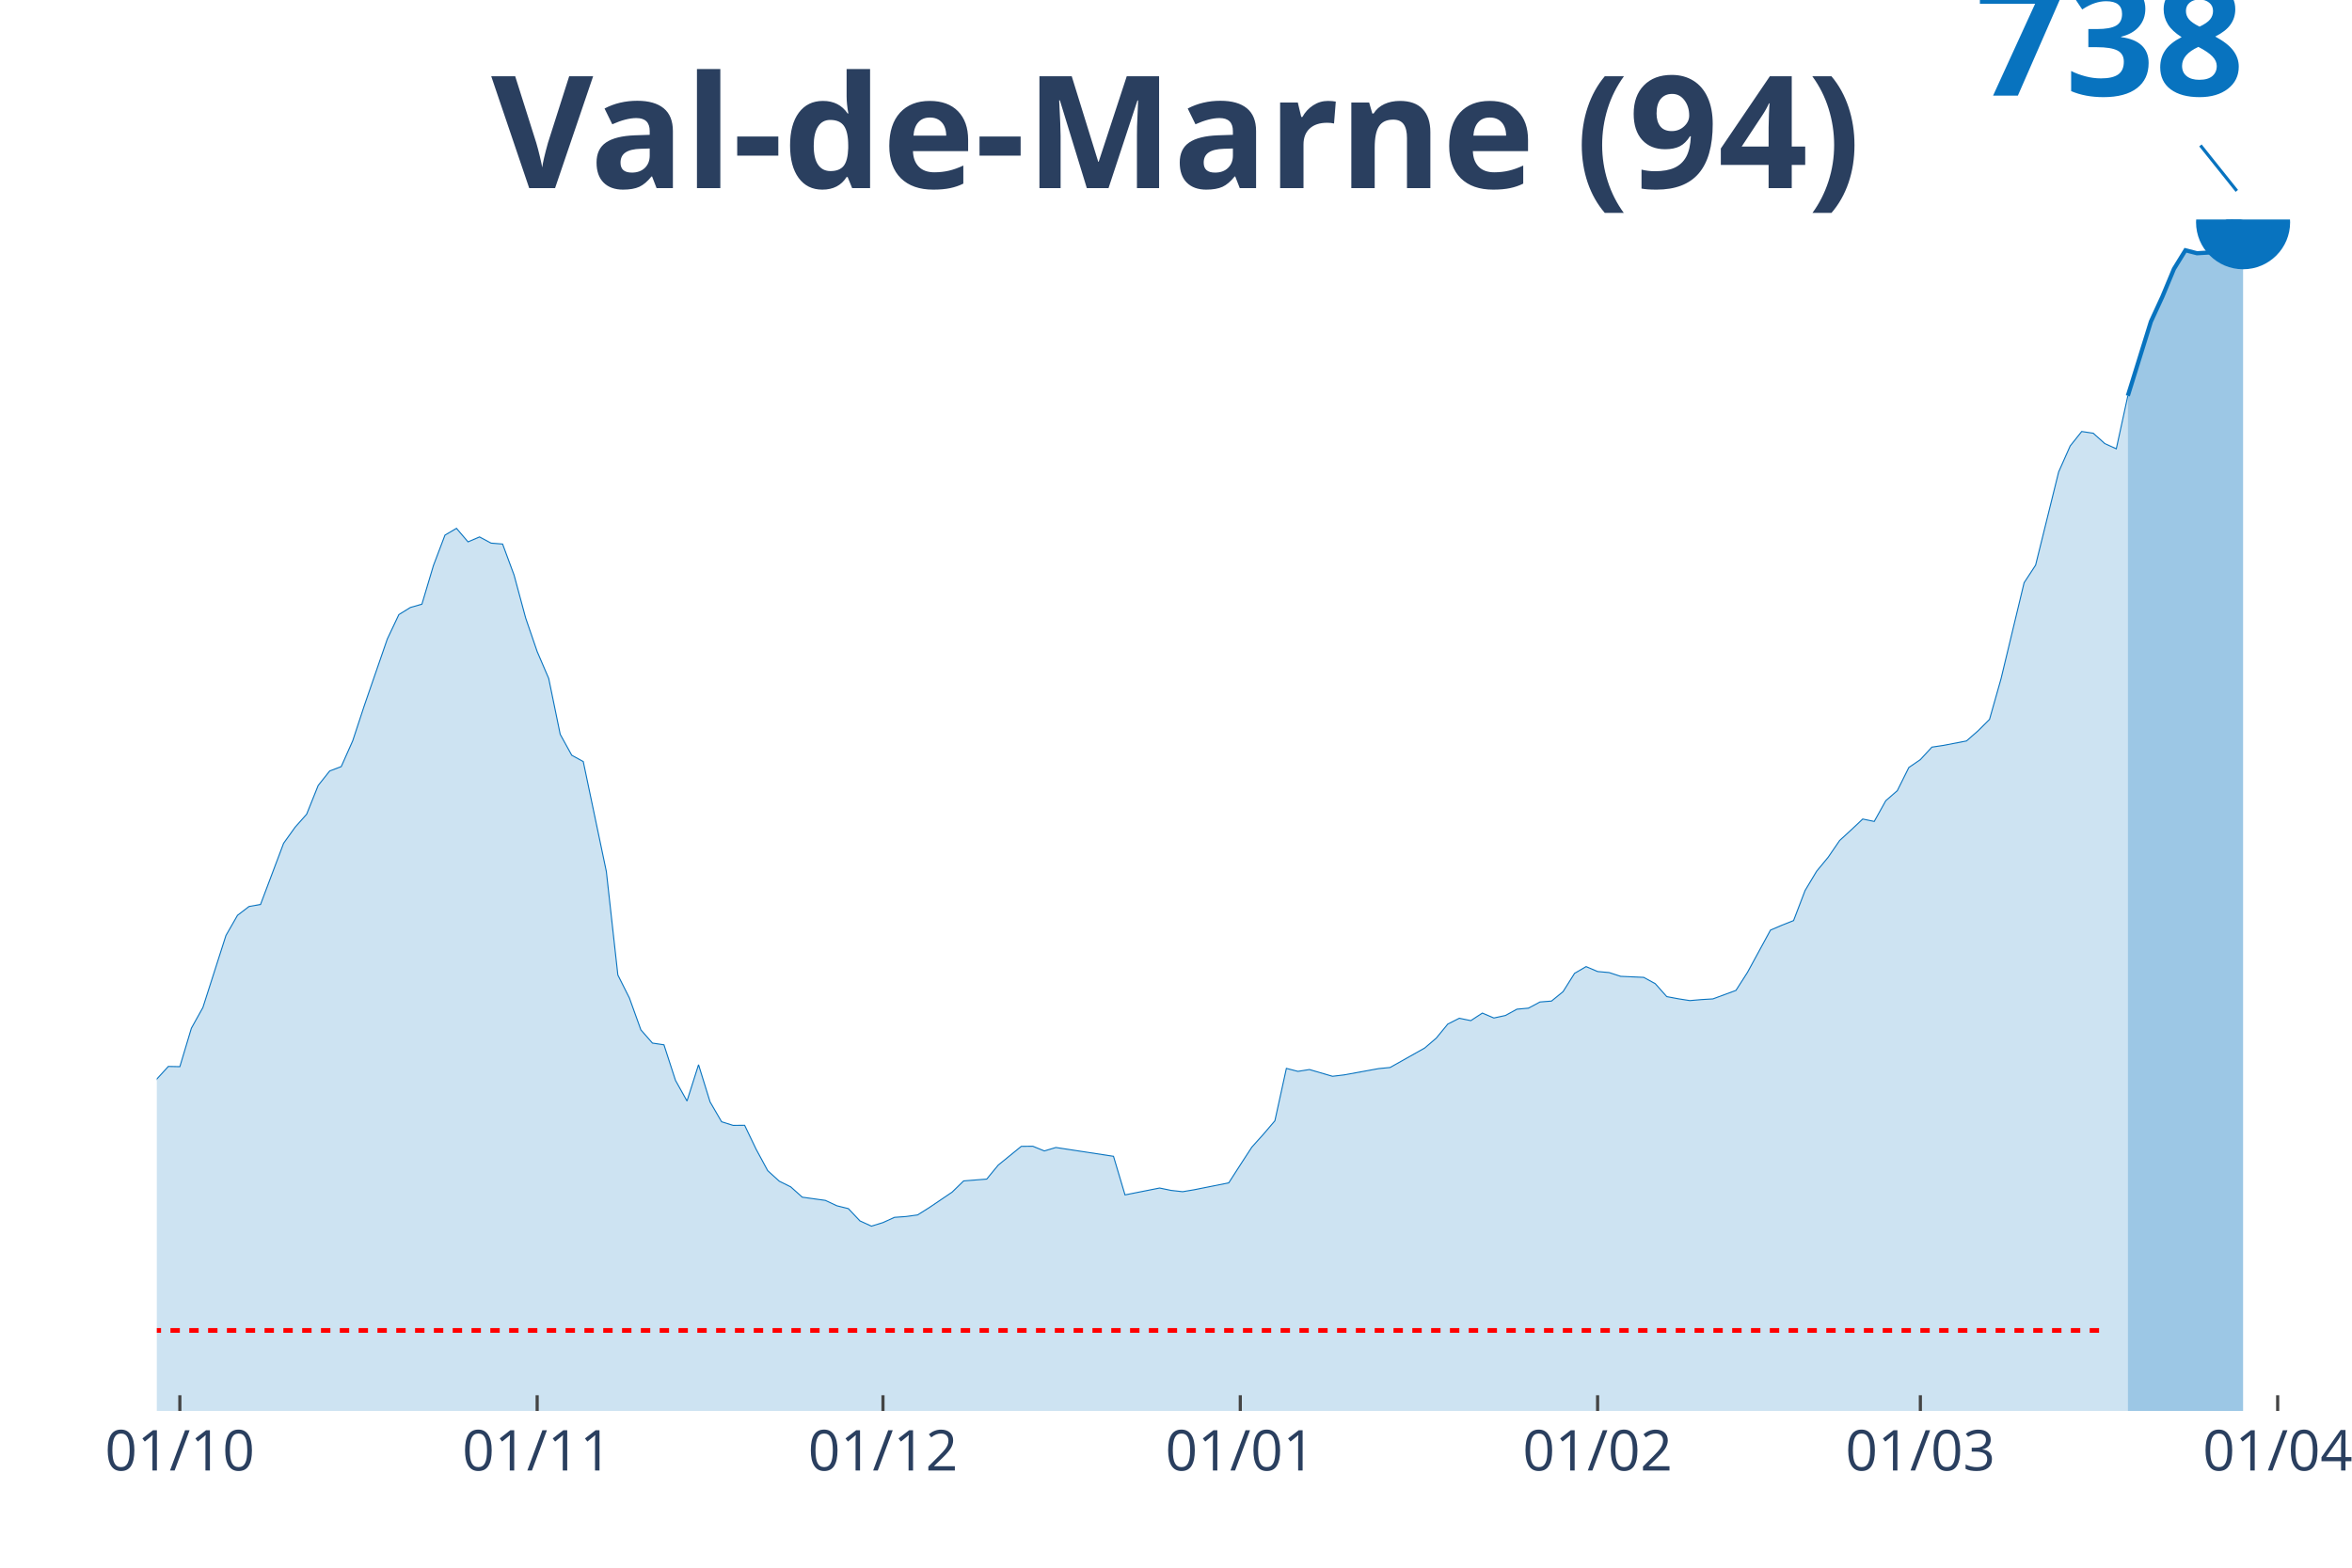
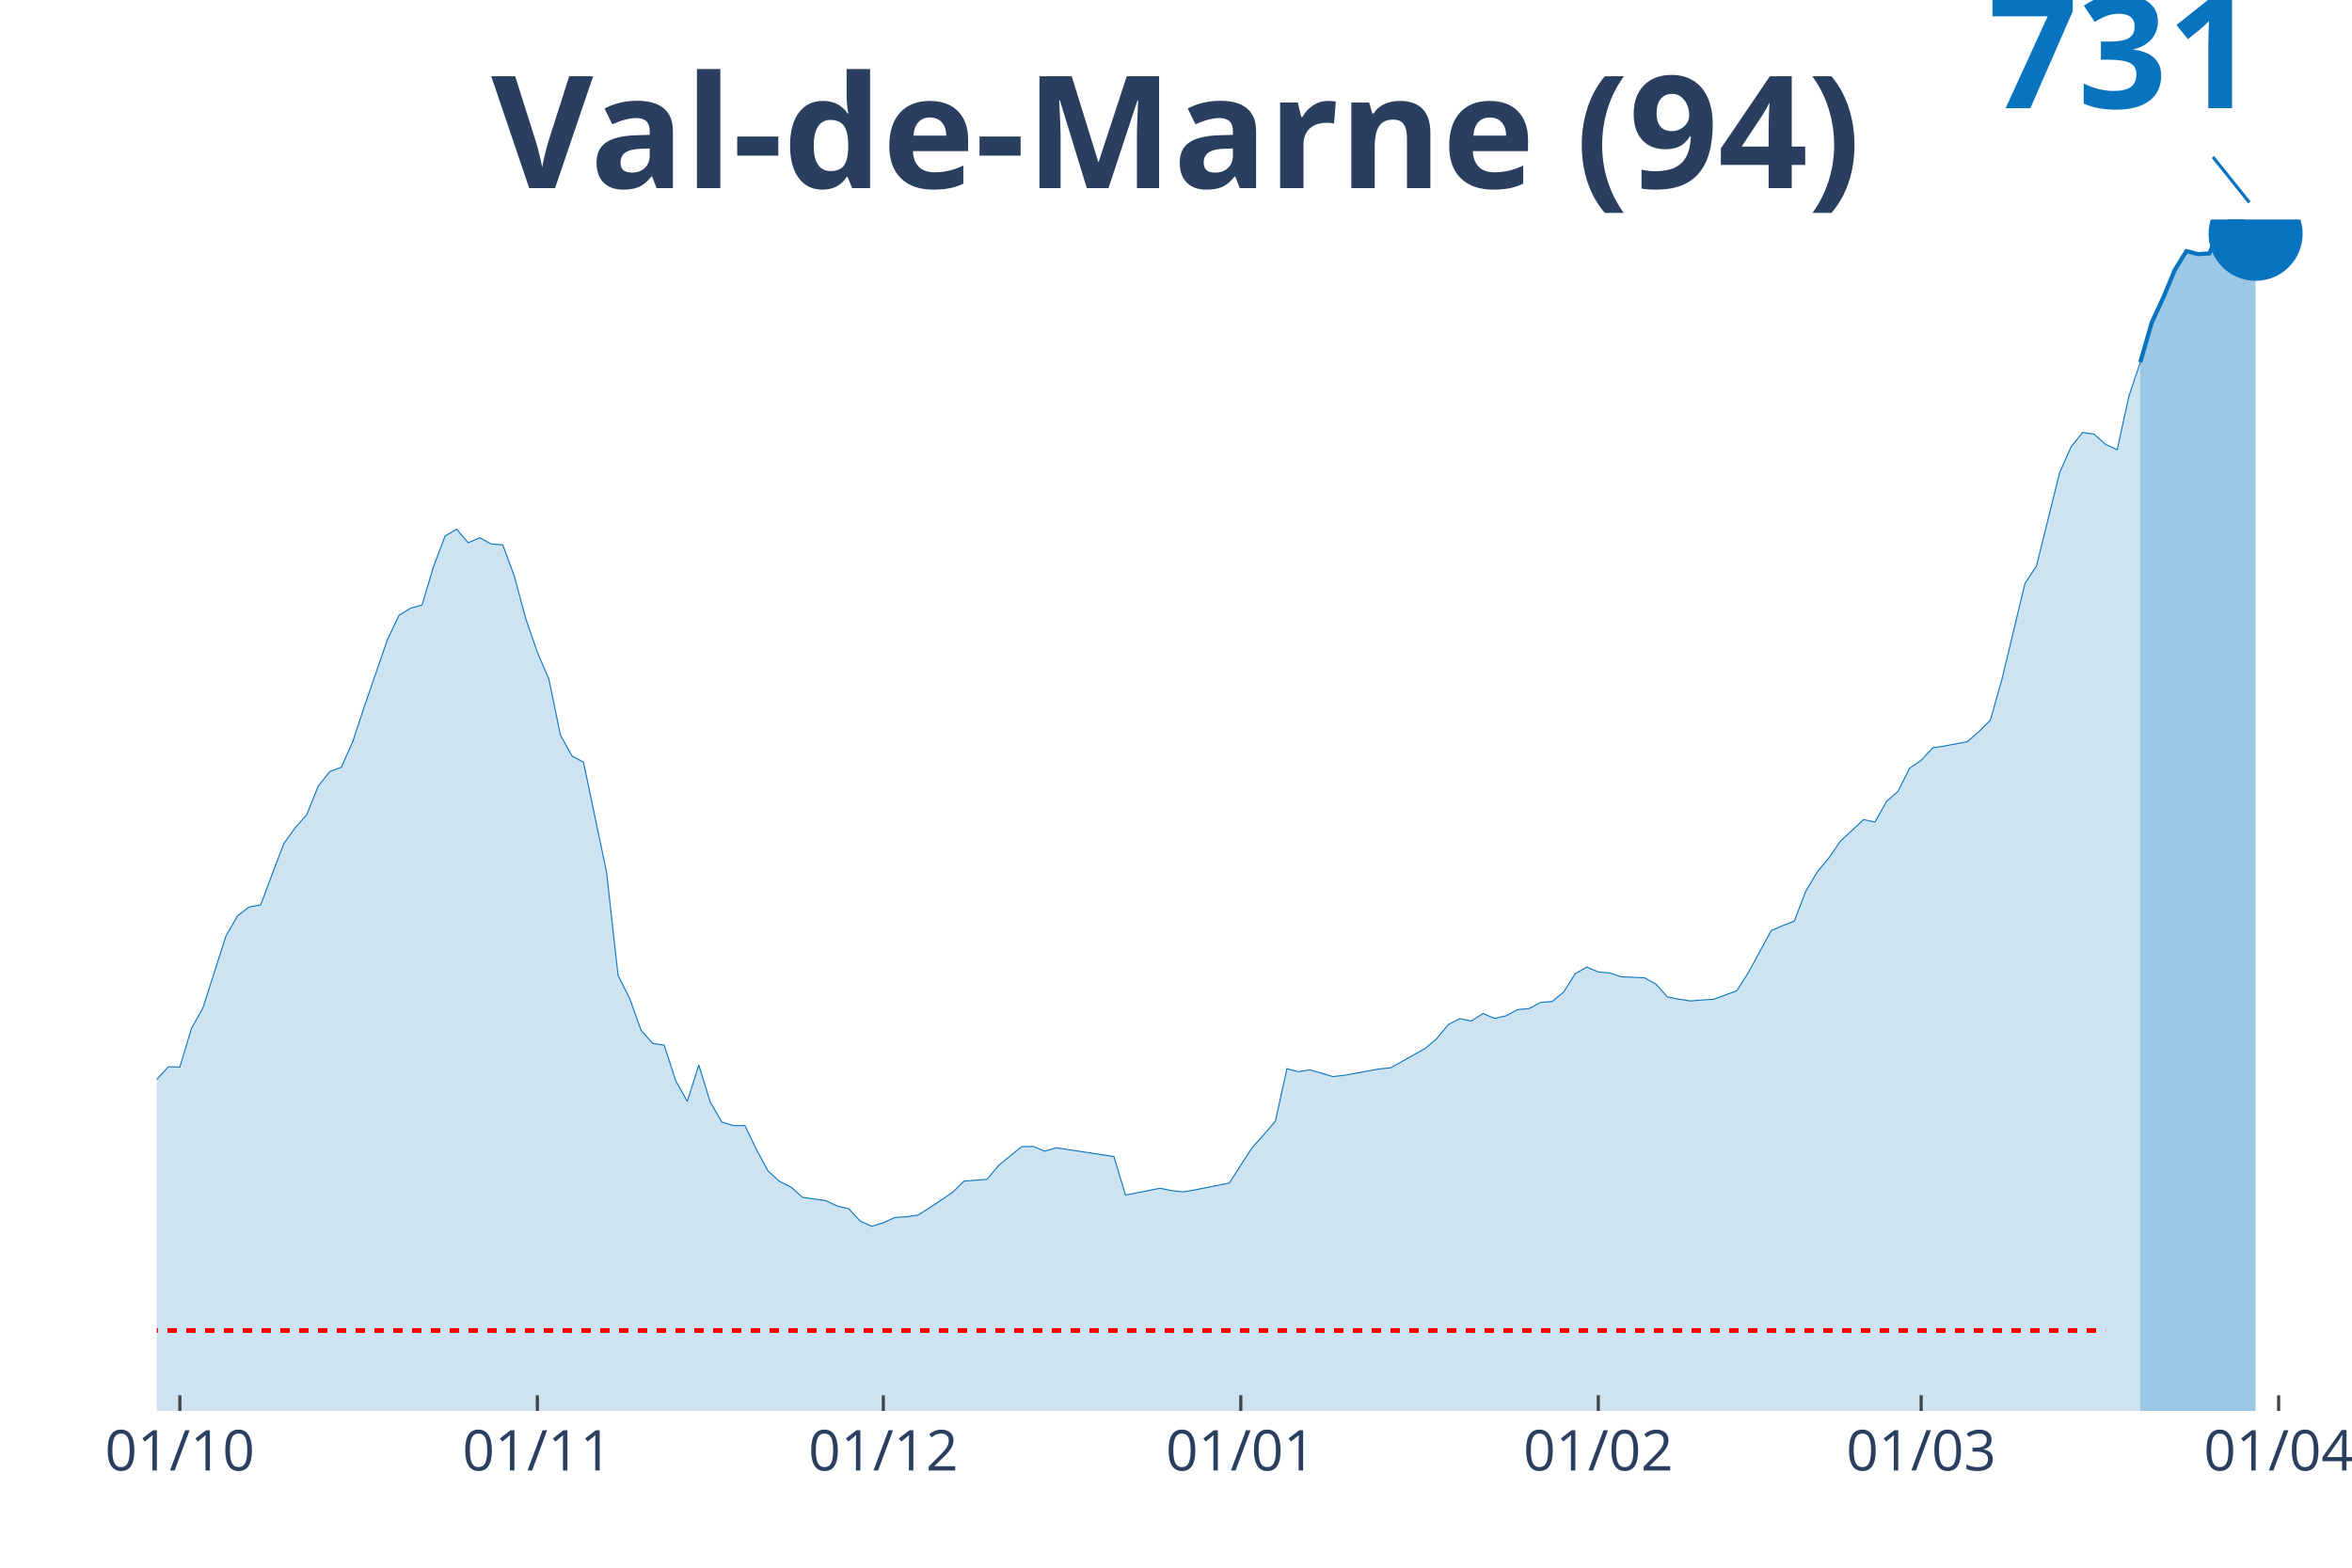
<svg xmlns="http://www.w3.org/2000/svg" class="main-svg" width="1125" height="750" style="" viewBox="0 0 750 500">
  <rect x="0" y="0" width="750" height="500" style="fill: rgb(0, 0, 0); fill-opacity: 0;" />
-   <defs id="defs-6ae676">
+   <defs id="defs-6aa30f">
    <g class="clips">
-       <clipPath id="clip6ae676xyplot" class="plotclip">
-         <rect width="691" height="380" />
+       <clipPath id="clip6aa30fxyplot" class="plotclip">
+         <rect width="695" height="380" />
      </clipPath>
-       <clipPath class="axesclip" id="clip6ae676x">
-         <rect x="50" y="0" width="691" height="500" />
+       <clipPath class="axesclip" id="clip6aa30fx">
+         <rect x="50" y="0" width="695" height="500" />
      </clipPath>
-       <clipPath class="axesclip" id="clip6ae676y">
+       <clipPath class="axesclip" id="clip6aa30fy">
        <rect x="0" y="70" width="750" height="380" />
      </clipPath>
-       <clipPath class="axesclip" id="clip6ae676xy">
-         <rect x="50" y="70" width="691" height="380" />
+       <clipPath class="axesclip" id="clip6aa30fxy">
+         <rect x="50" y="70" width="695" height="380" />
      </clipPath>
    </g>
    <g class="gradients" />
  </defs>
  <g class="bglayer">
-     <rect class="bg" x="50" y="70" width="691" height="380" style="fill: rgb(0, 0, 0); fill-opacity: 0; stroke-width: 0;" />
+     <rect class="bg" x="50" y="70" width="695" height="380" style="fill: rgb(0, 0, 0); fill-opacity: 0; stroke-width: 0;" />
  </g>
  <g class="layer-below">
    <g class="imagelayer" />
    <g class="shapelayer" />
  </g>
  <g class="cartesianlayer">
    <g class="subplot xy">
      <g class="layer-subplot">
        <g class="shapelayer" />
        <g class="imagelayer" />
      </g>
      <g class="gridlayer">
        <g class="x">
          <path class="xgrid crisp" transform="translate(57.35,0)" d="M0,70v380" style="stroke: rgb(255, 255, 255); stroke-opacity: 1; stroke-width: 1px;" />
-           <path class="xgrid crisp" transform="translate(171.29,0)" d="M0,70v380" style="stroke: rgb(255, 255, 255); stroke-opacity: 1; stroke-width: 1px;" />
-           <path class="xgrid crisp" transform="translate(281.56,0)" d="M0,70v380" style="stroke: rgb(255, 255, 255); stroke-opacity: 1; stroke-width: 1px;" />
-           <path class="xgrid crisp" transform="translate(395.5,0)" d="M0,70v380" style="stroke: rgb(255, 255, 255); stroke-opacity: 1; stroke-width: 1px;" />
-           <path class="xgrid crisp" transform="translate(509.44,0)" d="M0,70v380" style="stroke: rgb(255, 255, 255); stroke-opacity: 1; stroke-width: 1px;" />
-           <path class="xgrid crisp" transform="translate(612.36,0)" d="M0,70v380" style="stroke: rgb(255, 255, 255); stroke-opacity: 1; stroke-width: 1px;" />
-           <path class="xgrid crisp" transform="translate(726.3,0)" d="M0,70v380" style="stroke: rgb(255, 255, 255); stroke-opacity: 1; stroke-width: 1px;" />
+           <path class="xgrid crisp" transform="translate(171.35,0)" d="M0,70v380" style="stroke: rgb(255, 255, 255); stroke-opacity: 1; stroke-width: 1px;" />
+           <path class="xgrid crisp" transform="translate(281.67,0)" d="M0,70v380" style="stroke: rgb(255, 255, 255); stroke-opacity: 1; stroke-width: 1px;" />
+           <path class="xgrid crisp" transform="translate(395.66,0)" d="M0,70v380" style="stroke: rgb(255, 255, 255); stroke-opacity: 1; stroke-width: 1px;" />
+           <path class="xgrid crisp" transform="translate(509.66,0)" d="M0,70v380" style="stroke: rgb(255, 255, 255); stroke-opacity: 1; stroke-width: 1px;" />
+           <path class="xgrid crisp" transform="translate(612.62,0)" d="M0,70v380" style="stroke: rgb(255, 255, 255); stroke-opacity: 1; stroke-width: 1px;" />
+           <path class="xgrid crisp" transform="translate(726.61,0)" d="M0,70v380" style="stroke: rgb(255, 255, 255); stroke-opacity: 1; stroke-width: 1px;" />
        </g>
        <g class="y" />
      </g>
      <g class="zerolinelayer" />
      <path class="xlines-below" />
      <path class="ylines-below" />
      <g class="overlines-below" />
      <g class="xaxislayer-below" />
      <g class="yaxislayer-below" />
      <g class="overaxes-below" />
-       <g class="plot" transform="translate(50, 70)" clip-path="url('#clip6ae676xyplot')">
+       <g class="plot" transform="translate(50, 70)" clip-path="url('#clip6aa30fxyplot')">
        <g class="scatterlayer mlayer">
-           <g class="trace scatter tracecb4c7d" style="stroke-miterlimit: 2;">
+           <g class="trace scatter traceb9c8a5" style="stroke-miterlimit: 2;">
            <g class="fills">
              <g>
-                 <path class="js-fill" d="M628.52,380L-499.87,380L-499.87,372.77L-452.09,375.33L-448.41,375.55L-260.96,372.99L-257.29,372.55L-238.91,368.43L-235.23,367.55L-220.53,364.88L-216.86,365.18L-187.45,358.49L-183.78,354.11L-176.43,352.03L-172.75,351.7L-154.37,338.63L-150.7,336.22L-147.02,335.49L-143.35,330.16L-128.64,312.19L-124.97,311.06L-121.29,310.66L-117.62,308.21L-106.59,303.61L-102.91,304.42L-91.89,304.93L-88.21,303.58L-80.86,303.76L-77.19,303.58L-69.84,302.96L-66.16,304.12L-58.81,304.27L-55.13,300.8L-47.78,301.42L-44.11,301.28L-36.76,293.24L-33.08,293.46L-29.4,294.63L-25.73,293.83L-18.38,292.95L-14.7,293.72L-11.03,291.49L-7.35,287.84L-3.68,282.98L0,274.15L3.68,270.13L7.35,270.2L11.03,257.93L14.7,251.33L22.05,228.36L25.73,221.93L29.4,219.12L33.08,218.46L40.43,198.96L44.11,193.82L47.78,189.69L51.46,180.52L55.13,175.89L58.81,174.5L62.48,166.25L66.16,155.07L73.51,133.79L77.19,126.01L80.86,123.75L84.54,122.69L88.21,110.38L91.89,100.67L95.56,98.51L99.24,102.82L102.91,101.25L106.59,103.22L110.27,103.52L113.94,113.45L117.62,127.1L121.29,137.8L124.97,146.38L128.64,164.2L132.32,170.88L135.99,172.89L143.35,207.95L147.02,240.96L150.7,248.29L154.37,258.48L158.05,262.68L161.72,263.23L165.4,274.58L169.07,281.16L172.75,269.58L176.43,281.45L180.1,287.77L183.78,288.93L187.45,288.9L191.13,296.57L194.8,303.36L198.48,306.72L202.15,308.54L205.83,311.83L213.18,312.85L216.86,314.57L220.53,315.48L224.21,319.39L227.88,321.07L231.56,319.93L235.23,318.26L238.91,318L242.59,317.49L246.26,315.19L253.61,310.22L257.29,306.64L264.64,306.06L268.31,301.6L275.66,295.62L279.34,295.58L283.02,297.08L286.69,295.98L305.07,298.79L308.74,311.1L319.77,308.91L323.45,309.67L327.12,310.08L330.8,309.46L341.82,307.26L345.5,301.53L349.18,295.87L352.85,291.78L356.53,287.47L360.2,270.75L363.88,271.7L367.55,271.12L374.9,273.27L378.58,272.83L389.61,270.82L393.28,270.46L404.31,264.25L407.98,261.11L411.66,256.62L415.34,254.76L419.01,255.52L422.69,253.11L426.36,254.68L430.04,253.88L433.71,251.87L437.39,251.54L441.06,249.57L444.74,249.28L448.41,246.29L452.09,240.44L455.77,238.29L459.44,239.86L463.12,240.19L466.79,241.39L474.14,241.72L477.82,243.73L481.49,247.86L485.17,248.55L488.85,249.13L492.52,248.81L496.2,248.59L499.87,247.24L503.55,245.88L507.22,240.15L514.57,226.64L518.25,225.07L521.93,223.61L525.6,214.01L529.28,207.87L532.95,203.42L536.63,198.05L540.3,194.69L543.98,191.22L547.65,191.99L551.33,185.38L555.01,182.17L558.68,174.79L562.36,172.27L566.03,168.29L569.71,167.74L577.06,166.32L580.73,163.11L584.41,159.46L588.09,146.46L595.44,115.86L599.11,110.24L606.46,80.51L610.14,72.22L613.81,67.62L617.49,68.17L621.16,71.46L624.84,73.14L628.52,56.23" style="fill: rgb(8, 115, 191); fill-opacity: 0.2; stroke-width: 0;" />
+                 <path class="js-fill" d="M632.49,380L-500.11,380L-500.11,372.78L-452.3,375.33L-448.62,375.55L-261.08,373L-257.41,372.56L-239.02,368.44L-235.34,367.56L-220.63,364.9L-216.96,365.19L-187.54,358.51L-183.86,354.14L-176.51,352.06L-172.83,351.73L-154.44,338.67L-150.77,336.26L-147.09,335.53L-143.41,330.21L-128.7,312.26L-125.03,311.13L-121.35,310.73L-117.67,308.28L-106.64,303.69L-102.96,304.49L-91.93,305L-88.25,303.65L-80.9,303.83L-77.22,303.65L-69.87,303.03L-66.19,304.2L-58.84,304.34L-55.16,300.88L-47.8,301.5L-44.13,301.35L-36.77,293.33L-33.1,293.55L-29.42,294.71L-25.74,293.91L-18.39,293.03L-14.71,293.8L-11.03,291.58L-7.35,287.93L-3.68,283.08L0,274.25L3.68,270.24L7.35,270.31L11.03,258.05L14.71,251.45L22.06,228.5L25.74,222.08L29.42,219.27L33.1,218.62L40.45,199.14L44.13,193.99L47.8,189.87L51.48,180.72L55.16,176.08L58.84,174.7L62.51,166.45L66.19,155.29L73.54,134.02L77.22,126.25L80.9,123.99L84.58,122.93L88.25,110.64L91.93,100.94L95.61,98.78L99.29,103.09L102.96,101.52L106.64,103.49L110.32,103.78L113.99,113.7L117.67,127.35L121.35,138.04L125.03,146.61L128.7,164.41L132.38,171.09L136.06,173.09L143.41,208.11L147.09,241.09L150.77,248.42L154.44,258.6L158.12,262.79L161.8,263.34L165.48,274.69L169.15,281.25L172.83,269.69L176.51,281.54L180.19,287.85L183.86,289.02L187.54,288.99L191.22,296.65L194.89,303.43L198.57,306.79L202.25,308.61L205.93,311.89L213.28,312.92L216.96,314.63L220.63,315.54L224.31,319.45L227.99,321.12L231.67,319.99L235.34,318.31L239.02,318.06L242.7,317.55L246.38,315.25L253.73,310.29L257.41,306.71L264.76,306.13L268.44,301.68L275.79,295.7L279.47,295.66L283.15,297.16L286.83,296.06L305.21,298.87L308.89,311.16L319.92,308.98L323.6,309.74L327.28,310.14L330.95,309.52L341.98,307.33L345.66,301.61L349.34,295.95L353.02,291.87L356.69,287.56L360.37,270.86L364.05,271.8L367.72,271.22L375.08,273.37L378.76,272.93L389.79,270.93L393.47,270.56L404.5,264.36L408.17,261.22L411.85,256.74L415.53,254.88L419.21,255.64L422.88,253.24L426.56,254.8L430.24,254L433.92,252L437.59,251.67L441.27,249.7L444.95,249.41L448.62,246.41L452.3,240.58L455.98,238.43L459.66,239.99L463.33,240.32L467.01,241.53L474.37,241.85L478.04,243.86L481.72,247.98L485.4,248.68L489.07,249.26L492.75,248.93L496.43,248.71L500.11,247.36L503.78,246.01L507.46,240.29L514.81,226.79L518.49,225.22L522.17,223.76L525.85,214.17L529.52,208.04L533.2,203.59L536.88,198.23L540.56,194.87L544.23,191.4L547.91,192.17L551.59,185.57L555.26,182.36L558.94,174.99L562.62,172.47L566.3,168.5L569.97,167.95L577.33,166.53L581.01,163.32L584.68,159.67L588.36,146.68L595.71,116.11L599.39,110.49L606.75,80.8L610.42,72.52L614.1,67.92L617.78,68.47L621.46,71.75L625.13,73.43L628.81,56.51L632.49,45.53" style="fill: rgb(8, 115, 191); fill-opacity: 0.2; stroke-width: 0;" />
              </g>
            </g>
            <g class="errorbars" />
            <g class="lines">
-               <path class="js-line" d="M-499.87,372.77L-452.09,375.33L-448.41,375.55L-260.96,372.99L-257.29,372.55L-238.91,368.43L-235.23,367.55L-220.53,364.88L-216.86,365.18L-187.45,358.49L-183.78,354.11L-176.43,352.03L-172.75,351.7L-154.37,338.63L-150.7,336.22L-147.02,335.49L-143.35,330.16L-128.64,312.19L-124.97,311.06L-121.29,310.66L-117.62,308.21L-106.59,303.61L-102.91,304.42L-91.89,304.93L-88.21,303.58L-80.86,303.76L-77.19,303.58L-69.84,302.96L-66.16,304.12L-58.81,304.27L-55.13,300.8L-47.78,301.42L-44.11,301.28L-36.76,293.24L-33.08,293.46L-29.4,294.63L-25.73,293.83L-18.38,292.95L-14.7,293.72L-11.03,291.49L-7.35,287.84L-3.68,282.98L0,274.15L3.68,270.13L7.35,270.2L11.03,257.93L14.7,251.33L22.05,228.36L25.73,221.93L29.4,219.12L33.08,218.46L40.43,198.96L44.11,193.82L47.78,189.69L51.46,180.52L55.13,175.89L58.81,174.5L62.48,166.25L66.16,155.07L73.51,133.79L77.19,126.01L80.86,123.75L84.54,122.69L88.21,110.38L91.89,100.67L95.56,98.51L99.24,102.82L102.91,101.25L106.59,103.22L110.27,103.52L113.94,113.45L117.62,127.1L121.29,137.8L124.97,146.38L128.64,164.2L132.32,170.88L135.99,172.89L143.35,207.95L147.02,240.96L150.7,248.29L154.37,258.48L158.05,262.68L161.72,263.23L165.4,274.58L169.07,281.16L172.75,269.58L176.43,281.45L180.1,287.77L183.78,288.93L187.45,288.9L191.13,296.57L194.8,303.36L198.48,306.72L202.15,308.54L205.83,311.83L213.18,312.85L216.86,314.57L220.53,315.48L224.21,319.39L227.88,321.07L231.56,319.93L235.23,318.26L238.91,318L242.59,317.49L246.26,315.19L253.61,310.22L257.29,306.64L264.64,306.06L268.31,301.6L275.66,295.62L279.34,295.58L283.02,297.08L286.69,295.98L305.07,298.79L308.74,311.1L319.77,308.91L323.45,309.67L327.12,310.08L330.8,309.46L341.82,307.26L345.5,301.53L349.18,295.87L352.85,291.78L356.53,287.47L360.2,270.75L363.88,271.7L367.55,271.12L374.9,273.27L378.58,272.83L389.61,270.82L393.28,270.46L404.31,264.25L407.98,261.11L411.66,256.62L415.34,254.76L419.01,255.52L422.69,253.11L426.36,254.68L430.04,253.88L433.71,251.87L437.39,251.54L441.06,249.57L444.74,249.28L448.41,246.29L452.09,240.44L455.77,238.29L459.44,239.86L463.12,240.19L466.79,241.39L474.14,241.72L477.82,243.73L481.49,247.86L485.17,248.55L488.85,249.13L492.52,248.81L496.2,248.59L499.87,247.24L503.55,245.88L507.22,240.15L514.57,226.64L518.25,225.07L521.93,223.61L525.6,214.01L529.28,207.87L532.95,203.42L536.63,198.05L540.3,194.69L543.98,191.22L547.65,191.99L551.33,185.38L555.01,182.17L558.68,174.79L562.36,172.27L566.03,168.29L569.71,167.74L577.06,166.32L580.73,163.11L584.41,159.46L588.09,146.46L595.44,115.86L599.11,110.24L606.46,80.51L610.14,72.22L613.81,67.62L617.49,68.17L621.16,71.46L624.84,73.14L628.52,56.23" style="vector-effect: non-scaling-stroke; fill: none; stroke: rgb(8, 115, 191); stroke-opacity: 1; stroke-width: 0.5px; opacity: 1;" />
+               <path class="js-line" d="M-500.11,372.78L-452.3,375.33L-448.62,375.55L-261.08,373L-257.41,372.56L-239.02,368.44L-235.34,367.56L-220.63,364.9L-216.96,365.19L-187.54,358.51L-183.86,354.14L-176.51,352.06L-172.83,351.73L-154.44,338.67L-150.77,336.26L-147.09,335.53L-143.41,330.21L-128.7,312.26L-125.03,311.13L-121.35,310.73L-117.67,308.28L-106.64,303.69L-102.96,304.49L-91.93,305L-88.25,303.65L-80.9,303.83L-77.22,303.65L-69.87,303.03L-66.19,304.2L-58.84,304.34L-55.16,300.88L-47.8,301.5L-44.13,301.35L-36.77,293.33L-33.1,293.55L-29.42,294.71L-25.74,293.91L-18.39,293.03L-14.71,293.8L-11.03,291.58L-7.35,287.93L-3.68,283.08L0,274.25L3.68,270.24L7.35,270.31L11.03,258.05L14.71,251.45L22.06,228.5L25.74,222.08L29.42,219.27L33.1,218.62L40.45,199.14L44.13,193.99L47.8,189.87L51.48,180.72L55.16,176.08L58.84,174.7L62.51,166.45L66.19,155.29L73.54,134.02L77.22,126.25L80.9,123.99L84.58,122.93L88.25,110.64L91.93,100.94L95.61,98.78L99.29,103.09L102.96,101.52L106.64,103.49L110.32,103.78L113.99,113.7L117.67,127.35L121.35,138.04L125.03,146.61L128.7,164.41L132.38,171.09L136.06,173.09L143.41,208.11L147.09,241.09L150.77,248.42L154.44,258.6L158.12,262.79L161.8,263.34L165.48,274.69L169.15,281.25L172.83,269.69L176.51,281.54L180.19,287.85L183.86,289.02L187.54,288.99L191.22,296.65L194.89,303.43L198.57,306.79L202.25,308.61L205.93,311.89L213.28,312.92L216.96,314.63L220.63,315.54L224.31,319.45L227.99,321.12L231.67,319.99L235.34,318.31L239.02,318.06L242.7,317.55L246.38,315.25L253.73,310.29L257.41,306.71L264.76,306.13L268.44,301.68L275.79,295.7L279.47,295.66L283.15,297.16L286.83,296.06L305.21,298.87L308.89,311.16L319.92,308.98L323.6,309.74L327.28,310.14L330.95,309.52L341.98,307.33L345.66,301.61L349.34,295.95L353.02,291.87L356.69,287.56L360.37,270.86L364.05,271.8L367.72,271.22L375.08,273.37L378.76,272.93L389.79,270.93L393.47,270.56L404.5,264.36L408.17,261.22L411.85,256.74L415.53,254.88L419.21,255.64L422.88,253.24L426.56,254.8L430.24,254L433.92,252L437.59,251.67L441.27,249.7L444.95,249.41L448.62,246.41L452.3,240.58L455.98,238.43L459.66,239.99L463.33,240.32L467.01,241.53L474.37,241.85L478.04,243.86L481.72,247.98L485.4,248.68L489.07,249.26L492.75,248.93L496.43,248.71L500.11,247.36L503.78,246.01L507.46,240.29L514.81,226.79L518.49,225.22L522.17,223.76L525.85,214.17L529.52,208.04L533.2,203.59L536.88,198.23L540.56,194.87L544.23,191.4L547.91,192.17L551.59,185.57L555.26,182.36L558.94,174.99L562.62,172.47L566.3,168.5L569.97,167.95L577.33,166.53L581.01,163.32L584.68,159.67L588.36,146.68L595.71,116.11L599.39,110.49L606.75,80.8L610.42,72.52L614.1,67.92L617.78,68.47L621.46,71.75L625.13,73.43L628.81,56.51L632.49,45.53" style="vector-effect: non-scaling-stroke; fill: none; stroke: rgb(8, 115, 191); stroke-opacity: 1; stroke-width: 0.5px; opacity: 1;" />
            </g>
            <g class="points" />
            <g class="text" />
          </g>
-           <g class="trace scatter traceb8c217" style="stroke-miterlimit: 2;">
+           <g class="trace scatter tracec82616" style="stroke-miterlimit: 2;">
            <g class="fills">
              <g>
-                 <path class="js-fill" d="M665.27,380L628.52,380L628.52,56.23L635.87,32.57L639.54,24.61L643.22,15.77L646.89,9.82L650.57,10.77L654.24,10.55L657.92,1.75L661.6,0L665.27,0.88" style="fill: rgb(8, 115, 191); fill-opacity: 0.4; stroke-width: 0;" />
+                 <path class="js-fill" d="M669.26,380L632.49,380L632.49,45.53L636.16,32.83L639.84,24.88L643.52,16.05L647.2,10.1L650.87,11.05L654.55,10.83L658.23,1.97L661.9,0L665.58,0.66L669.26,4.56" style="fill: rgb(8, 115, 191); fill-opacity: 0.4; stroke-width: 0;" />
              </g>
            </g>
            <g class="errorbars" />
            <g class="lines">
-               <path class="js-line" d="M628.52,56.23L635.87,32.57L639.54,24.61L643.22,15.77L646.89,9.82L650.57,10.77L654.24,10.55L657.92,1.75L661.6,0L665.27,0.88" style="vector-effect: non-scaling-stroke; fill: none; stroke: rgb(8, 115, 191); stroke-opacity: 1; stroke-width: 2px; opacity: 1;" />
+               <path class="js-line" d="M632.49,45.53L636.16,32.83L639.84,24.88L643.52,16.05L647.2,10.1L650.87,11.05L654.55,10.83L658.23,1.97L661.9,0L665.58,0.66L669.26,4.56" style="vector-effect: non-scaling-stroke; fill: none; stroke: rgb(8, 115, 191); stroke-opacity: 1; stroke-width: 2px; opacity: 1;" />
            </g>
            <g class="points" />
            <g class="text" />
          </g>
-           <g class="trace scatter traceecd2f3" style="stroke-miterlimit: 2; opacity: 1;">
+           <g class="trace scatter trace48f1c5" style="stroke-miterlimit: 2; opacity: 1;">
            <g class="fills" />
            <g class="errorbars" />
            <g class="lines" />
            <g class="points">
-               <path class="point" transform="translate(665.27,0.88)" d="M15,0A15,15 0 1,1 0,-15A15,15 0 0,1 15,0Z" style="opacity: 1; stroke-width: 0px; fill: rgb(8, 115, 191); fill-opacity: 1;" />
+               <path class="point" transform="translate(669.26,4.56)" d="M15,0A15,15 0 1,1 0,-15A15,15 0 0,1 15,0Z" style="opacity: 1; stroke-width: 0px; fill: rgb(8, 115, 191); fill-opacity: 1;" />
            </g>
            <g class="text" />
          </g>
        </g>
      </g>
      <g class="overplot" />
      <path class="xlines-above crisp" style="fill: none; stroke-width: 1px; stroke: rgb(0, 0, 0); stroke-opacity: 0;" d="" />
      <path class="ylines-above crisp" style="fill: none;" d="M0,0" />
      <g class="overlines-above" />
      <g class="xaxislayer-above">
        <path class="xtick ticks crisp" d="M0,450v-5" transform="translate(57.35,0)" style="stroke: rgb(68, 68, 68); stroke-opacity: 1; stroke-width: 1px;" />
-         <path class="xtick ticks crisp" d="M0,450v-5" transform="translate(171.29,0)" style="stroke: rgb(68, 68, 68); stroke-opacity: 1; stroke-width: 1px;" />
-         <path class="xtick ticks crisp" d="M0,450v-5" transform="translate(281.56,0)" style="stroke: rgb(68, 68, 68); stroke-opacity: 1; stroke-width: 1px;" />
-         <path class="xtick ticks crisp" d="M0,450v-5" transform="translate(395.5,0)" style="stroke: rgb(68, 68, 68); stroke-opacity: 1; stroke-width: 1px;" />
-         <path class="xtick ticks crisp" d="M0,450v-5" transform="translate(509.44,0)" style="stroke: rgb(68, 68, 68); stroke-opacity: 1; stroke-width: 1px;" />
-         <path class="xtick ticks crisp" d="M0,450v-5" transform="translate(612.36,0)" style="stroke: rgb(68, 68, 68); stroke-opacity: 1; stroke-width: 1px;" />
-         <path class="xtick ticks crisp" d="M0,450v-5" transform="translate(726.3,0)" style="stroke: rgb(68, 68, 68); stroke-opacity: 1; stroke-width: 1px;" />
+         <path class="xtick ticks crisp" d="M0,450v-5" transform="translate(171.35,0)" style="stroke: rgb(68, 68, 68); stroke-opacity: 1; stroke-width: 1px;" />
+         <path class="xtick ticks crisp" d="M0,450v-5" transform="translate(281.67,0)" style="stroke: rgb(68, 68, 68); stroke-opacity: 1; stroke-width: 1px;" />
+         <path class="xtick ticks crisp" d="M0,450v-5" transform="translate(395.66,0)" style="stroke: rgb(68, 68, 68); stroke-opacity: 1; stroke-width: 1px;" />
+         <path class="xtick ticks crisp" d="M0,450v-5" transform="translate(509.66,0)" style="stroke: rgb(68, 68, 68); stroke-opacity: 1; stroke-width: 1px;" />
+         <path class="xtick ticks crisp" d="M0,450v-5" transform="translate(612.62,0)" style="stroke: rgb(68, 68, 68); stroke-opacity: 1; stroke-width: 1px;" />
+         <path class="xtick ticks crisp" d="M0,450v-5" transform="translate(726.61,0)" style="stroke: rgb(68, 68, 68); stroke-opacity: 1; stroke-width: 1px;" />
        <g class="xtick">
          <text text-anchor="middle" x="0" y="469" transform="translate(57.35,0)" style="font-family: 'Open Sans', verdana, arial, sans-serif; font-size: 18px; fill: rgb(42, 63, 95); fill-opacity: 1; white-space: pre;">01/10</text>
        </g>
        <g class="xtick">
-           <text text-anchor="middle" x="0" y="469" transform="translate(171.29,0)" style="font-family: 'Open Sans', verdana, arial, sans-serif; font-size: 18px; fill: rgb(42, 63, 95); fill-opacity: 1; white-space: pre;">01/11</text>
+           <text text-anchor="middle" x="0" y="469" transform="translate(171.35,0)" style="font-family: 'Open Sans', verdana, arial, sans-serif; font-size: 18px; fill: rgb(42, 63, 95); fill-opacity: 1; white-space: pre;">01/11</text>
        </g>
        <g class="xtick">
-           <text text-anchor="middle" x="0" y="469" transform="translate(281.56,0)" style="font-family: 'Open Sans', verdana, arial, sans-serif; font-size: 18px; fill: rgb(42, 63, 95); fill-opacity: 1; white-space: pre;">01/12</text>
+           <text text-anchor="middle" x="0" y="469" transform="translate(281.67,0)" style="font-family: 'Open Sans', verdana, arial, sans-serif; font-size: 18px; fill: rgb(42, 63, 95); fill-opacity: 1; white-space: pre;">01/12</text>
        </g>
        <g class="xtick">
-           <text text-anchor="middle" x="0" y="469" transform="translate(395.5,0)" style="font-family: 'Open Sans', verdana, arial, sans-serif; font-size: 18px; fill: rgb(42, 63, 95); fill-opacity: 1; white-space: pre;">01/01</text>
+           <text text-anchor="middle" x="0" y="469" transform="translate(395.66,0)" style="font-family: 'Open Sans', verdana, arial, sans-serif; font-size: 18px; fill: rgb(42, 63, 95); fill-opacity: 1; white-space: pre;">01/01</text>
        </g>
        <g class="xtick">
-           <text text-anchor="middle" x="0" y="469" transform="translate(509.44,0)" style="font-family: 'Open Sans', verdana, arial, sans-serif; font-size: 18px; fill: rgb(42, 63, 95); fill-opacity: 1; white-space: pre;">01/02</text>
+           <text text-anchor="middle" x="0" y="469" transform="translate(509.66,0)" style="font-family: 'Open Sans', verdana, arial, sans-serif; font-size: 18px; fill: rgb(42, 63, 95); fill-opacity: 1; white-space: pre;">01/02</text>
        </g>
        <g class="xtick">
-           <text text-anchor="middle" x="0" y="469" transform="translate(612.36,0)" style="font-family: 'Open Sans', verdana, arial, sans-serif; font-size: 18px; fill: rgb(42, 63, 95); fill-opacity: 1; white-space: pre;">01/03</text>
+           <text text-anchor="middle" x="0" y="469" transform="translate(612.62,0)" style="font-family: 'Open Sans', verdana, arial, sans-serif; font-size: 18px; fill: rgb(42, 63, 95); fill-opacity: 1; white-space: pre;">01/03</text>
        </g>
        <g class="xtick">
-           <text text-anchor="middle" x="0" y="469" transform="translate(726.3,0)" style="font-family: 'Open Sans', verdana, arial, sans-serif; font-size: 18px; fill: rgb(42, 63, 95); fill-opacity: 1; white-space: pre;">01/04</text>
+           <text text-anchor="middle" x="0" y="469" transform="translate(726.61,0)" style="font-family: 'Open Sans', verdana, arial, sans-serif; font-size: 18px; fill: rgb(42, 63, 95); fill-opacity: 1; white-space: pre;">01/04</text>
        </g>
      </g>
      <g class="yaxislayer-above" />
      <g class="overaxes-above" />
    </g>
  </g>
  <g class="polarlayer" />
  <g class="ternarylayer" />
  <g class="geolayer" />
  <g class="funnelarealayer" />
  <g class="pielayer" />
  <g class="treemaplayer" />
  <g class="sunburstlayer" />
  <g class="glimages" />
-   <defs id="topdefs-6ae676">
+   <defs id="topdefs-6aa30f">
    <g class="clips" />
  </defs>
  <g class="layer-above">
    <g class="imagelayer" />
    <g class="shapelayer">
-       <path data-index="0" fill-rule="evenodd" d="M-2015.65,424.33L671.16,424.33" clip-path="url('#clip6ae676xy')" style="opacity: 1; stroke: rgb(255, 0, 0); stroke-opacity: 1; fill: rgb(0, 0, 0); fill-opacity: 0; stroke-dasharray: 3px, 3px; stroke-width: 1.5px;" />
+       <path data-index="0" fill-rule="evenodd" d="M-2016.61,424.35L671.46,424.35" clip-path="url('#clip6aa30fxy')" style="opacity: 1; stroke: rgb(255, 0, 0); stroke-opacity: 1; fill: rgb(0, 0, 0); fill-opacity: 0; stroke-dasharray: 3px, 3px; stroke-width: 1.5px;" />
    </g>
  </g>
  <g class="infolayer">
    <g class="g-gtitle">
      <text class="gtitle" x="375" y="25" text-anchor="middle" dy="0.7em" style="font-family: 'Open Sans', verdana, arial, sans-serif; font-size: 50px; fill: rgb(42, 63, 95); opacity: 1; font-weight: normal; white-space: pre;">
        <tspan style="font-weight:bold">Val-de-Marne (94)</tspan>
      </text>
    </g>
    <g class="g-xtitle" />
    <g class="annotation" data-index="0" style="opacity: 1;">
-       <g class="annotation-text-g" transform="rotate(0,673.27,10.88)">
-         <g class="cursor-pointer" transform="translate(615, -25)">
+       <g class="annotation-text-g" transform="rotate(0,677.26,14.56)">
+         <g class="cursor-pointer" transform="translate(619, -21)">
          <rect class="bg" x="0.5" y="0.5" width="115" height="71" style="stroke-width: 1px; stroke: rgb(0, 0, 0); stroke-opacity: 0; fill: rgb(255, 255, 255); fill-opacity: 0.6;" />
          <text class="annotation-text" text-anchor="middle" x="57.812" y="55.5" style="font-family: 'Open Sans', verdana, arial, sans-serif; font-size: 50px; fill: rgb(8, 115, 191); fill-opacity: 1; white-space: pre;">
-             <tspan style="font-weight:bold">738 </tspan>
+             <tspan style="font-weight:bold">731 </tspan>
          </text>
        </g>
      </g>
      <g class="annotation-arrow-g" style="opacity: 1;">
-         <path d="M701.67,46.38L713.27,60.88" style="stroke-width: 1px; stroke: rgb(8, 115, 191); stroke-opacity: 1; stroke-dasharray: 0px, 0px, 18.569px, 18.569px;" />
+         <path d="M705.66,50.06L717.26,64.56" style="stroke-width: 1px; stroke: rgb(8, 115, 191); stroke-opacity: 1; stroke-dasharray: 0px, 0px, 18.569px, 18.569px;" />
      </g>
    </g>
  </g>
</svg>
